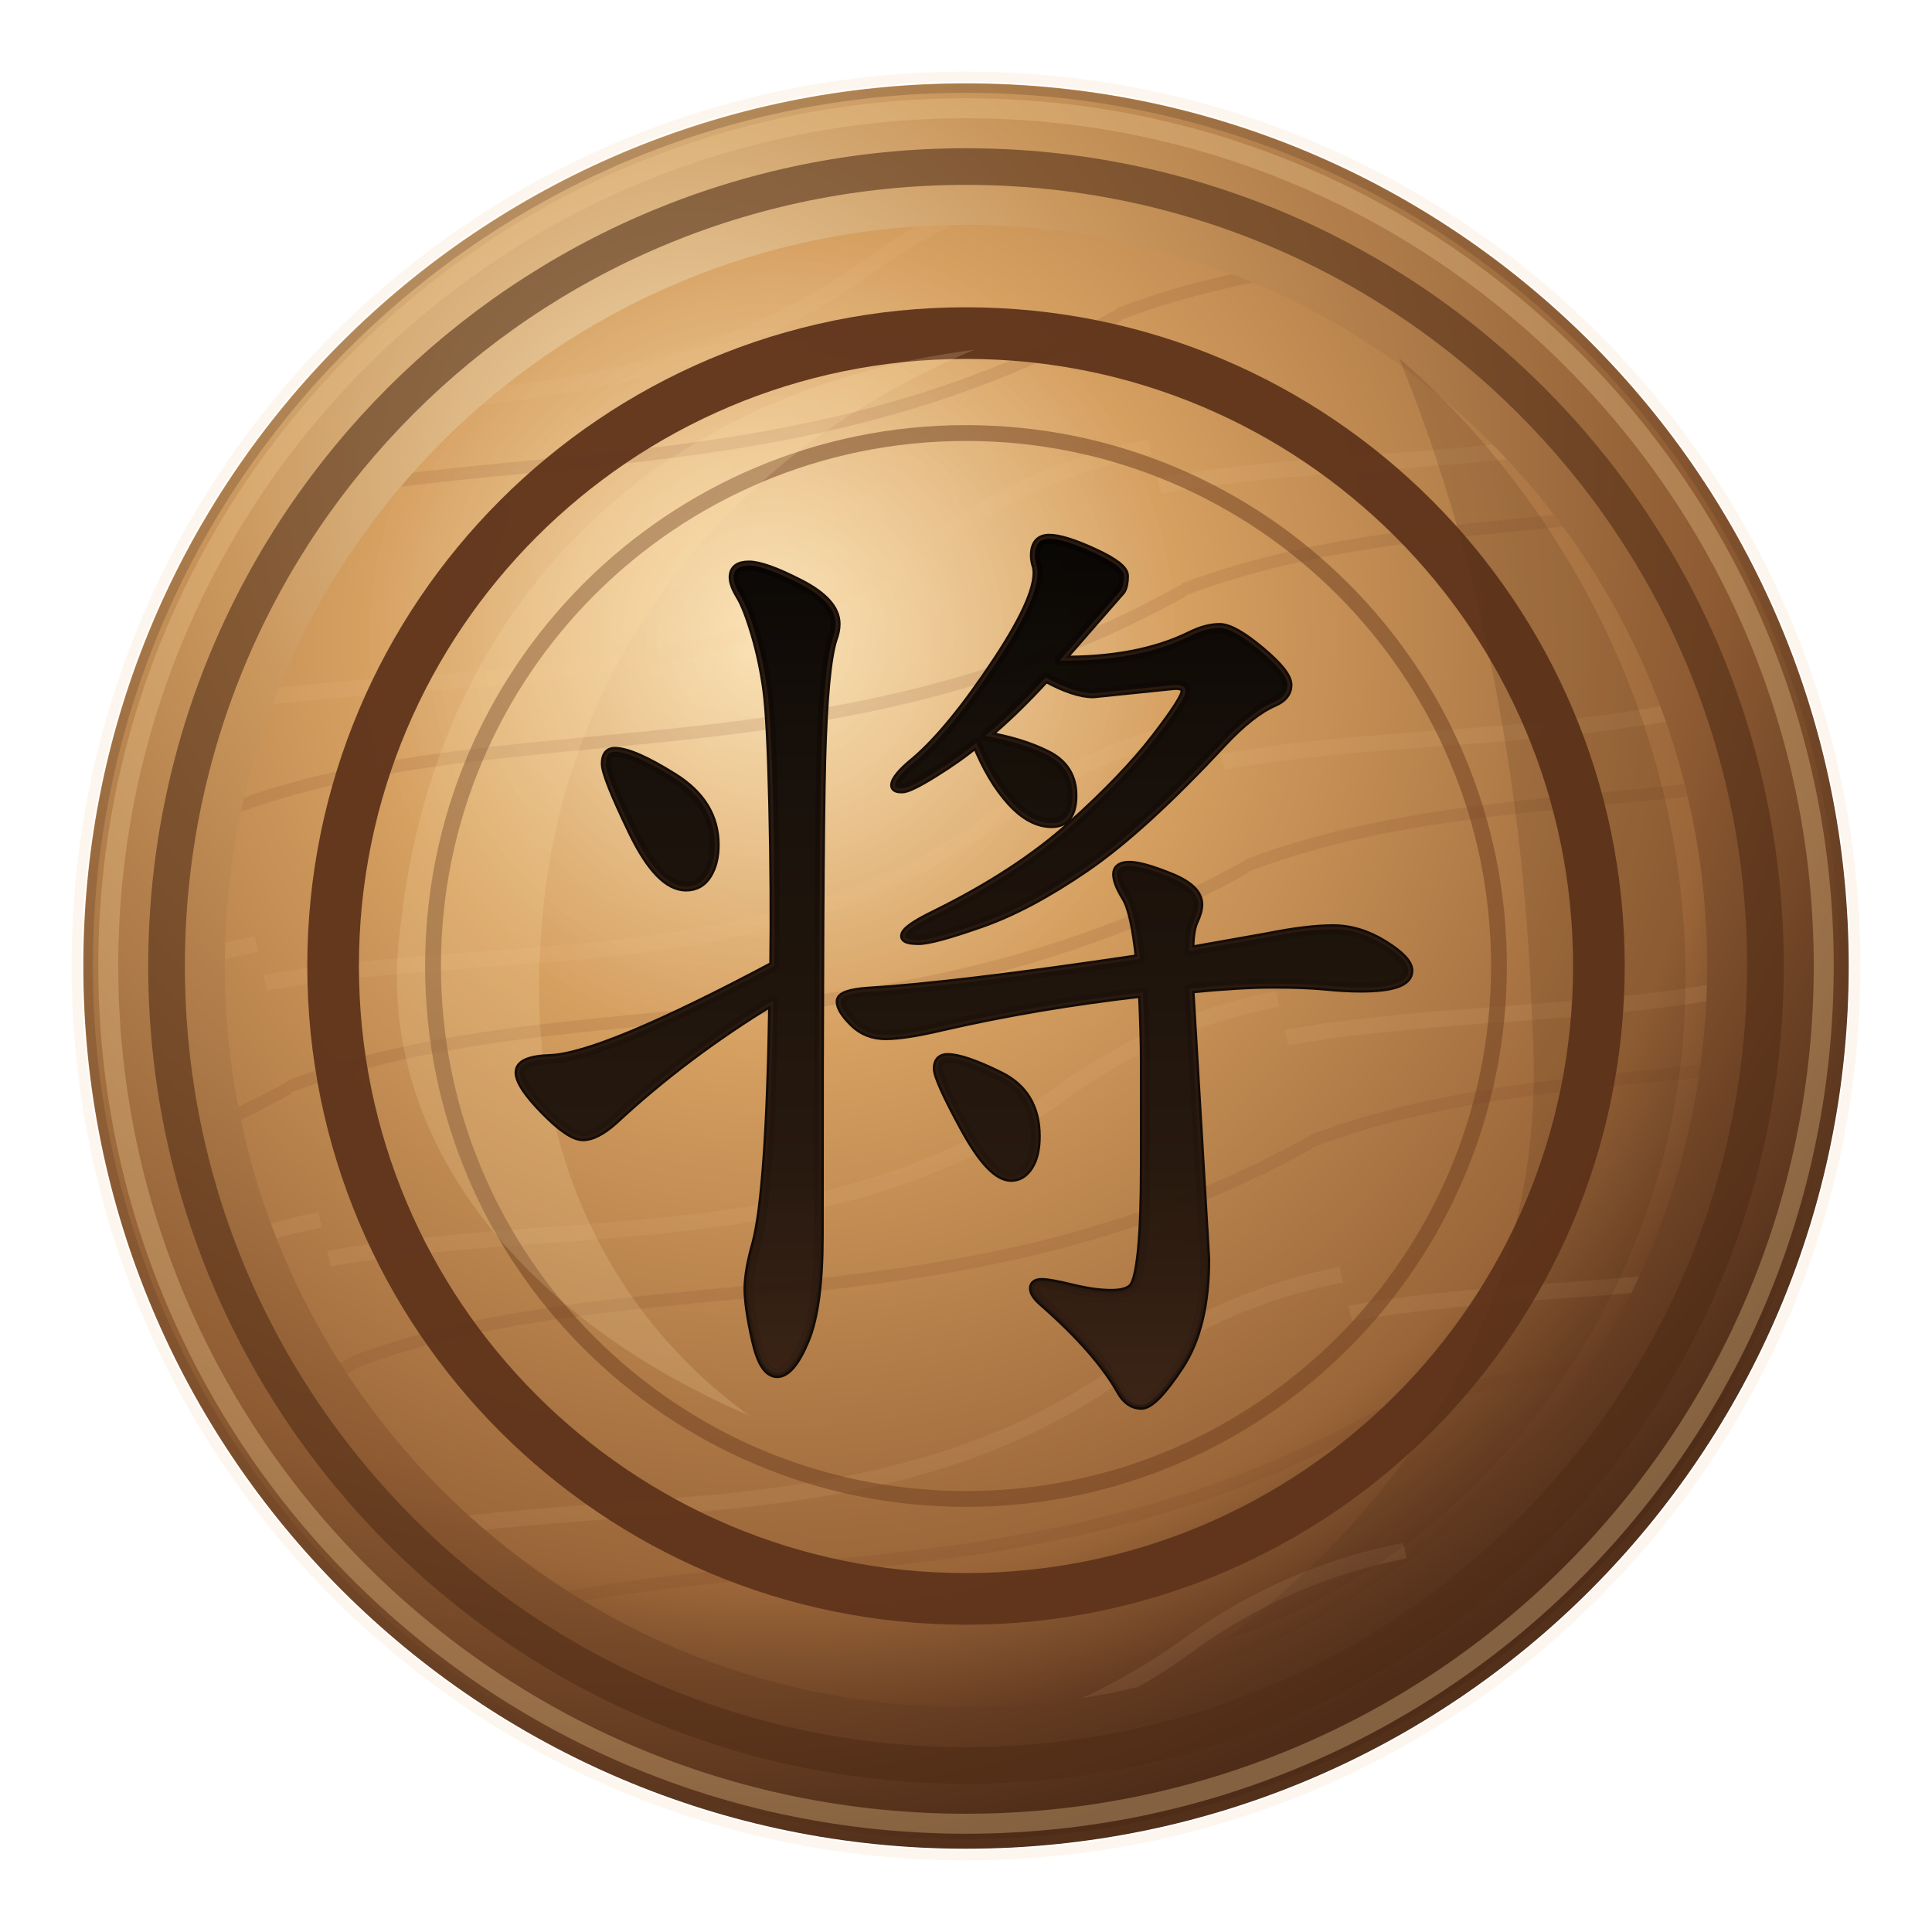
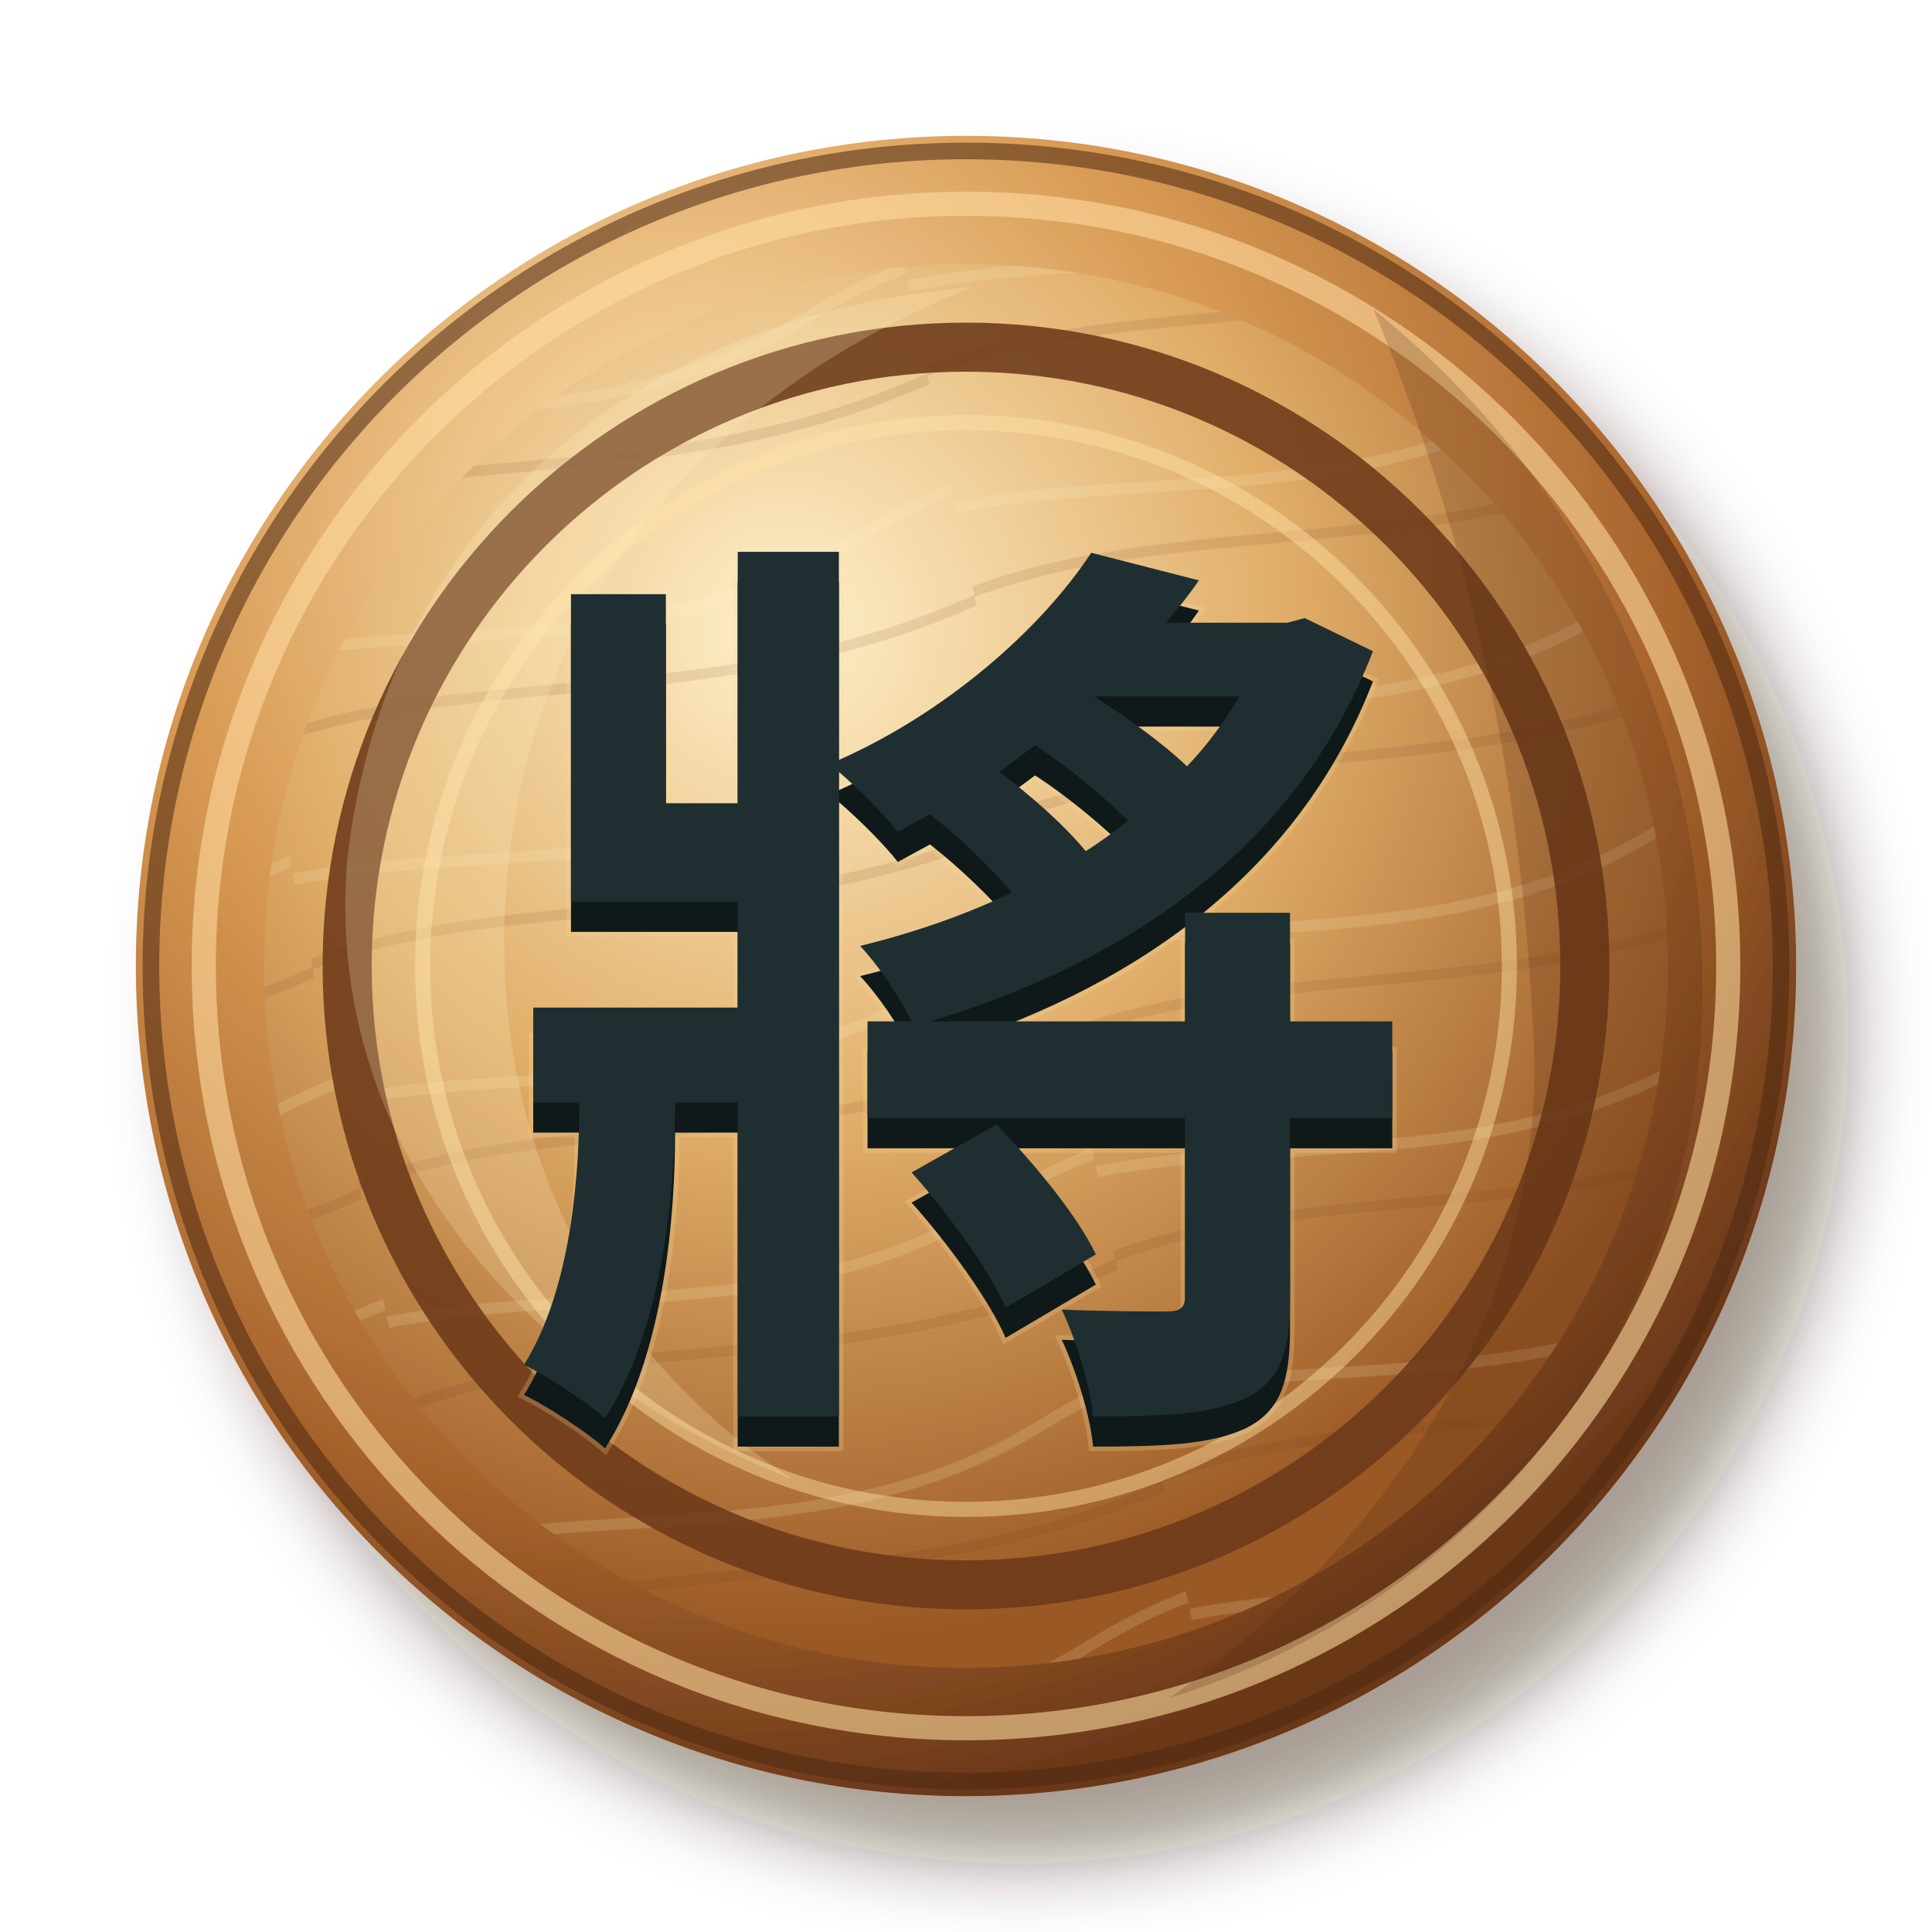
- <svg xmlns="http://www.w3.org/2000/svg" shape-rendering="geometricPrecision" viewBox="-6 -6 232 232" role="img" aria-labelledby="title desc">
+ <svg xmlns="http://www.w3.org/2000/svg" shape-rendering="geometricPrecision" text-rendering="geometricPrecision" viewBox="-18 -18 256 256" role="img" aria-labelledby="title desc">
  <defs>
-     <radialGradient id="black-jiang-body" cx="34%" cy="22%" r="80%">
-       <stop offset="0" stop-color="#f2d9ad" />
-       <stop offset="0.34" stop-color="#c9965c" />
-       <stop offset="0.74" stop-color="#8d5a32" />
-       <stop offset="1" stop-color="#4e2c18" />
+     <filter id="black-jiang-shadow" x="-20%" y="-20%" width="145%" height="145%" color-interpolation-filters="sRGB">
+       <feDropShadow dx="7" dy="9" stdDeviation="5" flood-color="#2a1608" flood-opacity="0.42" />
+     </filter>
+     <radialGradient id="black-jiang-body" cx="34%" cy="24%" r="78%">
+       <stop offset="0" stop-color="#ffe8b9" />
+       <stop offset="0.42" stop-color="#d99b55" />
+       <stop offset="0.76" stop-color="#a7632c" />
+       <stop offset="1" stop-color="#6b3819" />
    </radialGradient>
-     <radialGradient id="black-jiang-face" cx="37%" cy="28%" r="76%">
-       <stop offset="0" stop-color="#ffe8bd" stop-opacity="0.86" />
-       <stop offset="0.36" stop-color="#d6a061" />
-       <stop offset="0.84" stop-color="#9a6538" />
-       <stop offset="1" stop-color="#59331d" />
+     <radialGradient id="black-jiang-face" cx="37%" cy="26%" r="72%">
+       <stop offset="0" stop-color="#fff0ca" />
+       <stop offset="0.5" stop-color="#e0ad68" />
+       <stop offset="1" stop-color="#9a5824" />
    </radialGradient>
-     <linearGradient id="black-jiang-glyph-floor" x1="0" y1="0" x2="0" y2="1">
-       <stop offset="0" stop-color="#050302" />
-       <stop offset="0.24" stop-color="#120c07" />
-       <stop offset="0.72" stop-color="#24160d" />
-       <stop offset="1" stop-color="#3a2415" />
+     <linearGradient id="black-jiang-rim-light" x1="0" y1="0" x2="0" y2="1">
+       <stop offset="0" stop-color="#ffe6ae" stop-opacity="0.92" />
+       <stop offset="0.55" stop-color="#c9853e" stop-opacity="0.35" />
+       <stop offset="1" stop-color="#5d2f14" stop-opacity="0.78" />
    </linearGradient>
-     <pattern id="black-jiang-grain" width="118" height="34" patternUnits="userSpaceOnUse" patternTransform="rotate(-13)">
-       <path d="M -28 16 C 10 4, 50 31, 91 13 C 113 4, 137 8, 156 21" fill="none" stroke="#f3c88e" stroke-width="1.9" stroke-opacity="0.12" />
-       <path d="M -14 29 C 28 15, 68 43, 124 24" fill="none" stroke="#6e3e20" stroke-width="1.5" stroke-opacity="0.16" />
+     <pattern id="black-jiang-grain" width="96" height="30" patternUnits="userSpaceOnUse" patternTransform="rotate(-12)">
+       <path d="M -20 13 C 12 4, 46 25, 82 12 C 104 4, 124 7, 142 18" fill="none" stroke="#fff2c7" stroke-width="1.5" stroke-opacity="0.18" />
+       <path d="M -12 25 C 24 13, 59 35, 105 21" fill="none" stroke="#6c3718" stroke-width="1.4" stroke-opacity="0.13" />
    </pattern>
  </defs>
-   <circle cx="110" cy="110" r="106" fill="url(#black-jiang-body)" />
-   <circle cx="110" cy="110" r="103" fill="none" stroke="#efc98f" stroke-width="2.4" stroke-opacity="0.34" />
-   <circle cx="110" cy="110" r="96" fill="none" stroke="#4f2b16" stroke-width="4.4" stroke-opacity="0.58" />
-   <circle cx="110" cy="110" r="89" fill="url(#black-jiang-face)" />
-   <circle cx="110" cy="110" r="89" fill="url(#black-jiang-grain)" opacity="0.8" />
-   <circle cx="110" cy="110" r="76" fill="none" stroke="#5f341b" stroke-width="6.2" stroke-opacity="0.95" />
-   <circle cx="110" cy="110" r="64" fill="none" stroke="#704021" stroke-width="1.9" stroke-opacity="0.52" />
-   <path d="M 42 106 C 46 67, 72 41, 111 36 C 80 49, 61 75, 59 106 C 57 130, 66 151, 84 164 C 56 152, 39 130, 42 106 Z" fill="#ffe2ae" opacity="0.18" />
-   <path d="M 162 37 C 185 57, 199 88, 196 120 C 193 152, 171 181, 141 191 C 166 172, 180 147, 178 117 C 177 86, 171 59, 162 37 Z" fill="#4c2a16" opacity="0.18" />
-   <g fill="none" stroke="#0b0603" stroke-width="10" stroke-linejoin="round" stroke-linecap="round" opacity="0.96">
-     <path d="M 639 -609 Q 718 -608 771 -634 Q 787 -642 800.5 -642 Q 814 -642 841.5 -619 Q 869 -596 869 -584.5 Q 869 -573 855 -567 Q 832 -557 803 -526 Q 723 -440 665.5 -400.5 Q 608 -361 559.5 -344 Q 511 -327 497 -327 Q 483 -327 483 -331 Q 483 -338 514 -353 Q 597 -394 651 -442.5 Q 705 -491 735.5 -530.5 Q 766 -570 766 -578 Q 766 -586 751 -584 L 673 -576 Q 654 -576 625 -592 Q 593 -557 564 -533 Q 600 -527 626 -514 Q 652 -501 652 -473 Q 652 -445 631 -445 Q 610 -445 590 -467 Q 570 -489 555 -526 Q 537 -511 512 -495.5 Q 487 -480 480 -480 Q 473 -480 473 -483 Q 473 -491 494 -508 Q 530 -539 576 -608.5 Q 622 -678 616 -704 Q 614 -710 614 -715 Q 614 -732 628.5 -732 Q 643 -732 673.5 -718 Q 704 -704 704 -694.5 Q 704 -685 701 -680 Z M 351 -301 Q 352 -375 350 -462.5 Q 348 -550 344 -579.5 Q 340 -609 332 -636 Q 324 -663 317 -674.5 Q 310 -686 310 -693 Q 310 -705 325.5 -705 Q 341 -705 377 -686.5 Q 413 -668 413 -646 Q 413 -639 410 -631 Q 401 -603 398.5 -509 Q 396 -415 396 -28 Q 396 43 382 76.5 Q 368 110 354 110 Q 340 110 332.5 76.5 Q 325 43 325 25 Q 325 7 333 -21 Q 347 -74 350 -266 Q 261 -212 189 -145 Q 171 -129 158 -129 Q 145 -129 119.5 -155 Q 94 -181 94 -193.5 Q 94 -206 125 -207 Q 178 -209 351 -301 Z M 291 -423 Q 291 -405 283.5 -393 Q 276 -381 262 -381 Q 235 -381 208 -437 Q 181 -493 181 -505 Q 181 -517 190 -517 Q 208 -517 249.5 -491 Q 291 -465 291 -423 Z M 770 -316 L 849 -330 Q 889 -338 915 -338 Q 941 -338 966 -322.5 Q 991 -307 991 -296 Q 991 -279 943 -279 Q 927 -279 907 -281 Q 887 -283 854 -283 Q 821 -283 770 -278 L 786 -5 Q 786 63 760 102.5 Q 734 142 721.5 142 Q 709 142 701 128 Q 678 87 622 38 Q 613 30 613 24.5 Q 613 19 621 19 Q 629 19 651.5 24.5 Q 674 30 691 30 Q 708 30 713.5 23 Q 719 16 722 -14.5 Q 725 -45 725 -100 L 725 -203 Q 725 -231 723 -274 Q 617 -262 521 -240 Q 483 -231 463.5 -231 Q 444 -231 431 -244 Q 418 -257 418 -265 Q 418 -273 446 -275 Q 532 -280 720 -308 Q 715 -356 706 -370.5 Q 697 -385 697 -393.5 Q 697 -402 709.5 -402 Q 722 -402 750.5 -390.5 Q 779 -379 779 -363 Q 779 -356 774.5 -346.5 Q 770 -337 770 -316 Z M 526 -208 Q 542 -208 578.5 -190 Q 615 -172 615 -129 Q 615 -110 608 -99 Q 601 -88 590 -88 Q 570 -88 543 -137.5 Q 516 -187 516 -197.5 Q 516 -208 526 -208 Z" transform="translate(45.20 145.80) scale(0.119)" />
-   </g>
-   <g fill="none" stroke="#2b1a0f" stroke-width="5.2" stroke-linejoin="round" stroke-linecap="round" opacity="0.98">
-     <path d="M 639 -609 Q 718 -608 771 -634 Q 787 -642 800.5 -642 Q 814 -642 841.5 -619 Q 869 -596 869 -584.5 Q 869 -573 855 -567 Q 832 -557 803 -526 Q 723 -440 665.5 -400.5 Q 608 -361 559.5 -344 Q 511 -327 497 -327 Q 483 -327 483 -331 Q 483 -338 514 -353 Q 597 -394 651 -442.5 Q 705 -491 735.5 -530.5 Q 766 -570 766 -578 Q 766 -586 751 -584 L 673 -576 Q 654 -576 625 -592 Q 593 -557 564 -533 Q 600 -527 626 -514 Q 652 -501 652 -473 Q 652 -445 631 -445 Q 610 -445 590 -467 Q 570 -489 555 -526 Q 537 -511 512 -495.5 Q 487 -480 480 -480 Q 473 -480 473 -483 Q 473 -491 494 -508 Q 530 -539 576 -608.5 Q 622 -678 616 -704 Q 614 -710 614 -715 Q 614 -732 628.5 -732 Q 643 -732 673.5 -718 Q 704 -704 704 -694.5 Q 704 -685 701 -680 Z M 351 -301 Q 352 -375 350 -462.5 Q 348 -550 344 -579.5 Q 340 -609 332 -636 Q 324 -663 317 -674.5 Q 310 -686 310 -693 Q 310 -705 325.5 -705 Q 341 -705 377 -686.5 Q 413 -668 413 -646 Q 413 -639 410 -631 Q 401 -603 398.5 -509 Q 396 -415 396 -28 Q 396 43 382 76.5 Q 368 110 354 110 Q 340 110 332.5 76.5 Q 325 43 325 25 Q 325 7 333 -21 Q 347 -74 350 -266 Q 261 -212 189 -145 Q 171 -129 158 -129 Q 145 -129 119.5 -155 Q 94 -181 94 -193.5 Q 94 -206 125 -207 Q 178 -209 351 -301 Z M 291 -423 Q 291 -405 283.5 -393 Q 276 -381 262 -381 Q 235 -381 208 -437 Q 181 -493 181 -505 Q 181 -517 190 -517 Q 208 -517 249.5 -491 Q 291 -465 291 -423 Z M 770 -316 L 849 -330 Q 889 -338 915 -338 Q 941 -338 966 -322.5 Q 991 -307 991 -296 Q 991 -279 943 -279 Q 927 -279 907 -281 Q 887 -283 854 -283 Q 821 -283 770 -278 L 786 -5 Q 786 63 760 102.5 Q 734 142 721.5 142 Q 709 142 701 128 Q 678 87 622 38 Q 613 30 613 24.5 Q 613 19 621 19 Q 629 19 651.5 24.5 Q 674 30 691 30 Q 708 30 713.5 23 Q 719 16 722 -14.5 Q 725 -45 725 -100 L 725 -203 Q 725 -231 723 -274 Q 617 -262 521 -240 Q 483 -231 463.5 -231 Q 444 -231 431 -244 Q 418 -257 418 -265 Q 418 -273 446 -275 Q 532 -280 720 -308 Q 715 -356 706 -370.5 Q 697 -385 697 -393.5 Q 697 -402 709.5 -402 Q 722 -402 750.5 -390.5 Q 779 -379 779 -363 Q 779 -356 774.5 -346.5 Q 770 -337 770 -316 Z M 526 -208 Q 542 -208 578.5 -190 Q 615 -172 615 -129 Q 615 -110 608 -99 Q 601 -88 590 -88 Q 570 -88 543 -137.5 Q 516 -187 516 -197.5 Q 516 -208 526 -208 Z" transform="translate(45.20 145.80) scale(0.119)" />
-   </g>
-   <g fill="url(#black-jiang-glyph-floor)" opacity="0.98">
-     <path d="M 639 -609 Q 718 -608 771 -634 Q 787 -642 800.5 -642 Q 814 -642 841.5 -619 Q 869 -596 869 -584.5 Q 869 -573 855 -567 Q 832 -557 803 -526 Q 723 -440 665.5 -400.5 Q 608 -361 559.5 -344 Q 511 -327 497 -327 Q 483 -327 483 -331 Q 483 -338 514 -353 Q 597 -394 651 -442.5 Q 705 -491 735.5 -530.5 Q 766 -570 766 -578 Q 766 -586 751 -584 L 673 -576 Q 654 -576 625 -592 Q 593 -557 564 -533 Q 600 -527 626 -514 Q 652 -501 652 -473 Q 652 -445 631 -445 Q 610 -445 590 -467 Q 570 -489 555 -526 Q 537 -511 512 -495.5 Q 487 -480 480 -480 Q 473 -480 473 -483 Q 473 -491 494 -508 Q 530 -539 576 -608.5 Q 622 -678 616 -704 Q 614 -710 614 -715 Q 614 -732 628.5 -732 Q 643 -732 673.5 -718 Q 704 -704 704 -694.5 Q 704 -685 701 -680 Z M 351 -301 Q 352 -375 350 -462.5 Q 348 -550 344 -579.5 Q 340 -609 332 -636 Q 324 -663 317 -674.5 Q 310 -686 310 -693 Q 310 -705 325.5 -705 Q 341 -705 377 -686.5 Q 413 -668 413 -646 Q 413 -639 410 -631 Q 401 -603 398.5 -509 Q 396 -415 396 -28 Q 396 43 382 76.5 Q 368 110 354 110 Q 340 110 332.5 76.5 Q 325 43 325 25 Q 325 7 333 -21 Q 347 -74 350 -266 Q 261 -212 189 -145 Q 171 -129 158 -129 Q 145 -129 119.5 -155 Q 94 -181 94 -193.5 Q 94 -206 125 -207 Q 178 -209 351 -301 Z M 291 -423 Q 291 -405 283.5 -393 Q 276 -381 262 -381 Q 235 -381 208 -437 Q 181 -493 181 -505 Q 181 -517 190 -517 Q 208 -517 249.5 -491 Q 291 -465 291 -423 Z M 770 -316 L 849 -330 Q 889 -338 915 -338 Q 941 -338 966 -322.5 Q 991 -307 991 -296 Q 991 -279 943 -279 Q 927 -279 907 -281 Q 887 -283 854 -283 Q 821 -283 770 -278 L 786 -5 Q 786 63 760 102.5 Q 734 142 721.5 142 Q 709 142 701 128 Q 678 87 622 38 Q 613 30 613 24.5 Q 613 19 621 19 Q 629 19 651.5 24.5 Q 674 30 691 30 Q 708 30 713.5 23 Q 719 16 722 -14.5 Q 725 -45 725 -100 L 725 -203 Q 725 -231 723 -274 Q 617 -262 521 -240 Q 483 -231 463.5 -231 Q 444 -231 431 -244 Q 418 -257 418 -265 Q 418 -273 446 -275 Q 532 -280 720 -308 Q 715 -356 706 -370.5 Q 697 -385 697 -393.5 Q 697 -402 709.5 -402 Q 722 -402 750.5 -390.5 Q 779 -379 779 -363 Q 779 -356 774.5 -346.5 Q 770 -337 770 -316 Z M 526 -208 Q 542 -208 578.5 -190 Q 615 -172 615 -129 Q 615 -110 608 -99 Q 601 -88 590 -88 Q 570 -88 543 -137.5 Q 516 -187 516 -197.5 Q 516 -208 526 -208 Z" transform="translate(45.20 145.80) scale(0.119)" />
-   </g>
-   <circle cx="110" cy="110" r="106.8" fill="none" stroke="#f0d2a4" stroke-width="1.2" stroke-opacity="0.18" />
-   <circle cx="110" cy="110" r="105.4" fill="none" stroke="#5f3b22" stroke-width="1.1" stroke-opacity="0.28" />
+   <circle cx="110" cy="110" r="110" fill="url(#black-jiang-body)" filter="url(#black-jiang-shadow)" />
+   <circle cx="110" cy="110" r="108" fill="none" stroke="#4d2811" stroke-width="2.2" stroke-opacity="0.55" />
+   <circle cx="110" cy="110" r="101" fill="none" stroke="#ffdda0" stroke-width="3.2" stroke-opacity="0.58" />
+   <circle cx="110" cy="110" r="93" fill="url(#black-jiang-face)" />
+   <circle cx="110" cy="110" r="93" fill="url(#black-jiang-grain)" opacity="0.9" />
+   <circle cx="110" cy="110" r="82" fill="none" stroke="#6d3a19" stroke-width="6.5" stroke-opacity="0.88" />
+   <circle cx="110" cy="110" r="72" fill="none" stroke="#ffe2a8" stroke-width="2" stroke-opacity="0.45" />
+   <path d="M 28 96 C 33 52, 65 24, 111 20 C 73 35, 51 65, 49 101 C 47 133, 61 161, 87 178 C 49 163, 25 132, 28 96 Z" fill="#fff1c5" opacity="0.22" />
+   <path d="M 164 23 C 195 48, 211 86, 207 124 C 203 163, 175 195, 137 207 C 169 184, 188 152, 185 116 C 183 78, 174 47, 164 23 Z" fill="#4a250f" opacity="0.2" />
+   <text x="110" y="120" text-anchor="middle" dominant-baseline="middle" font-family="STKaiti, KaiTi, DFKai-SB, BiauKai, Songti SC, serif" font-size="122" font-weight="900" fill="#0f191a" stroke="#f8d99b" stroke-width="1.2" stroke-opacity="0.24" paint-order="stroke fill">將</text>
+   <text x="110" y="116" text-anchor="middle" dominant-baseline="middle" font-family="STKaiti, KaiTi, DFKai-SB, BiauKai, Songti SC, serif" font-size="122" font-weight="900" fill="#1f2f31">將</text>
</svg>
